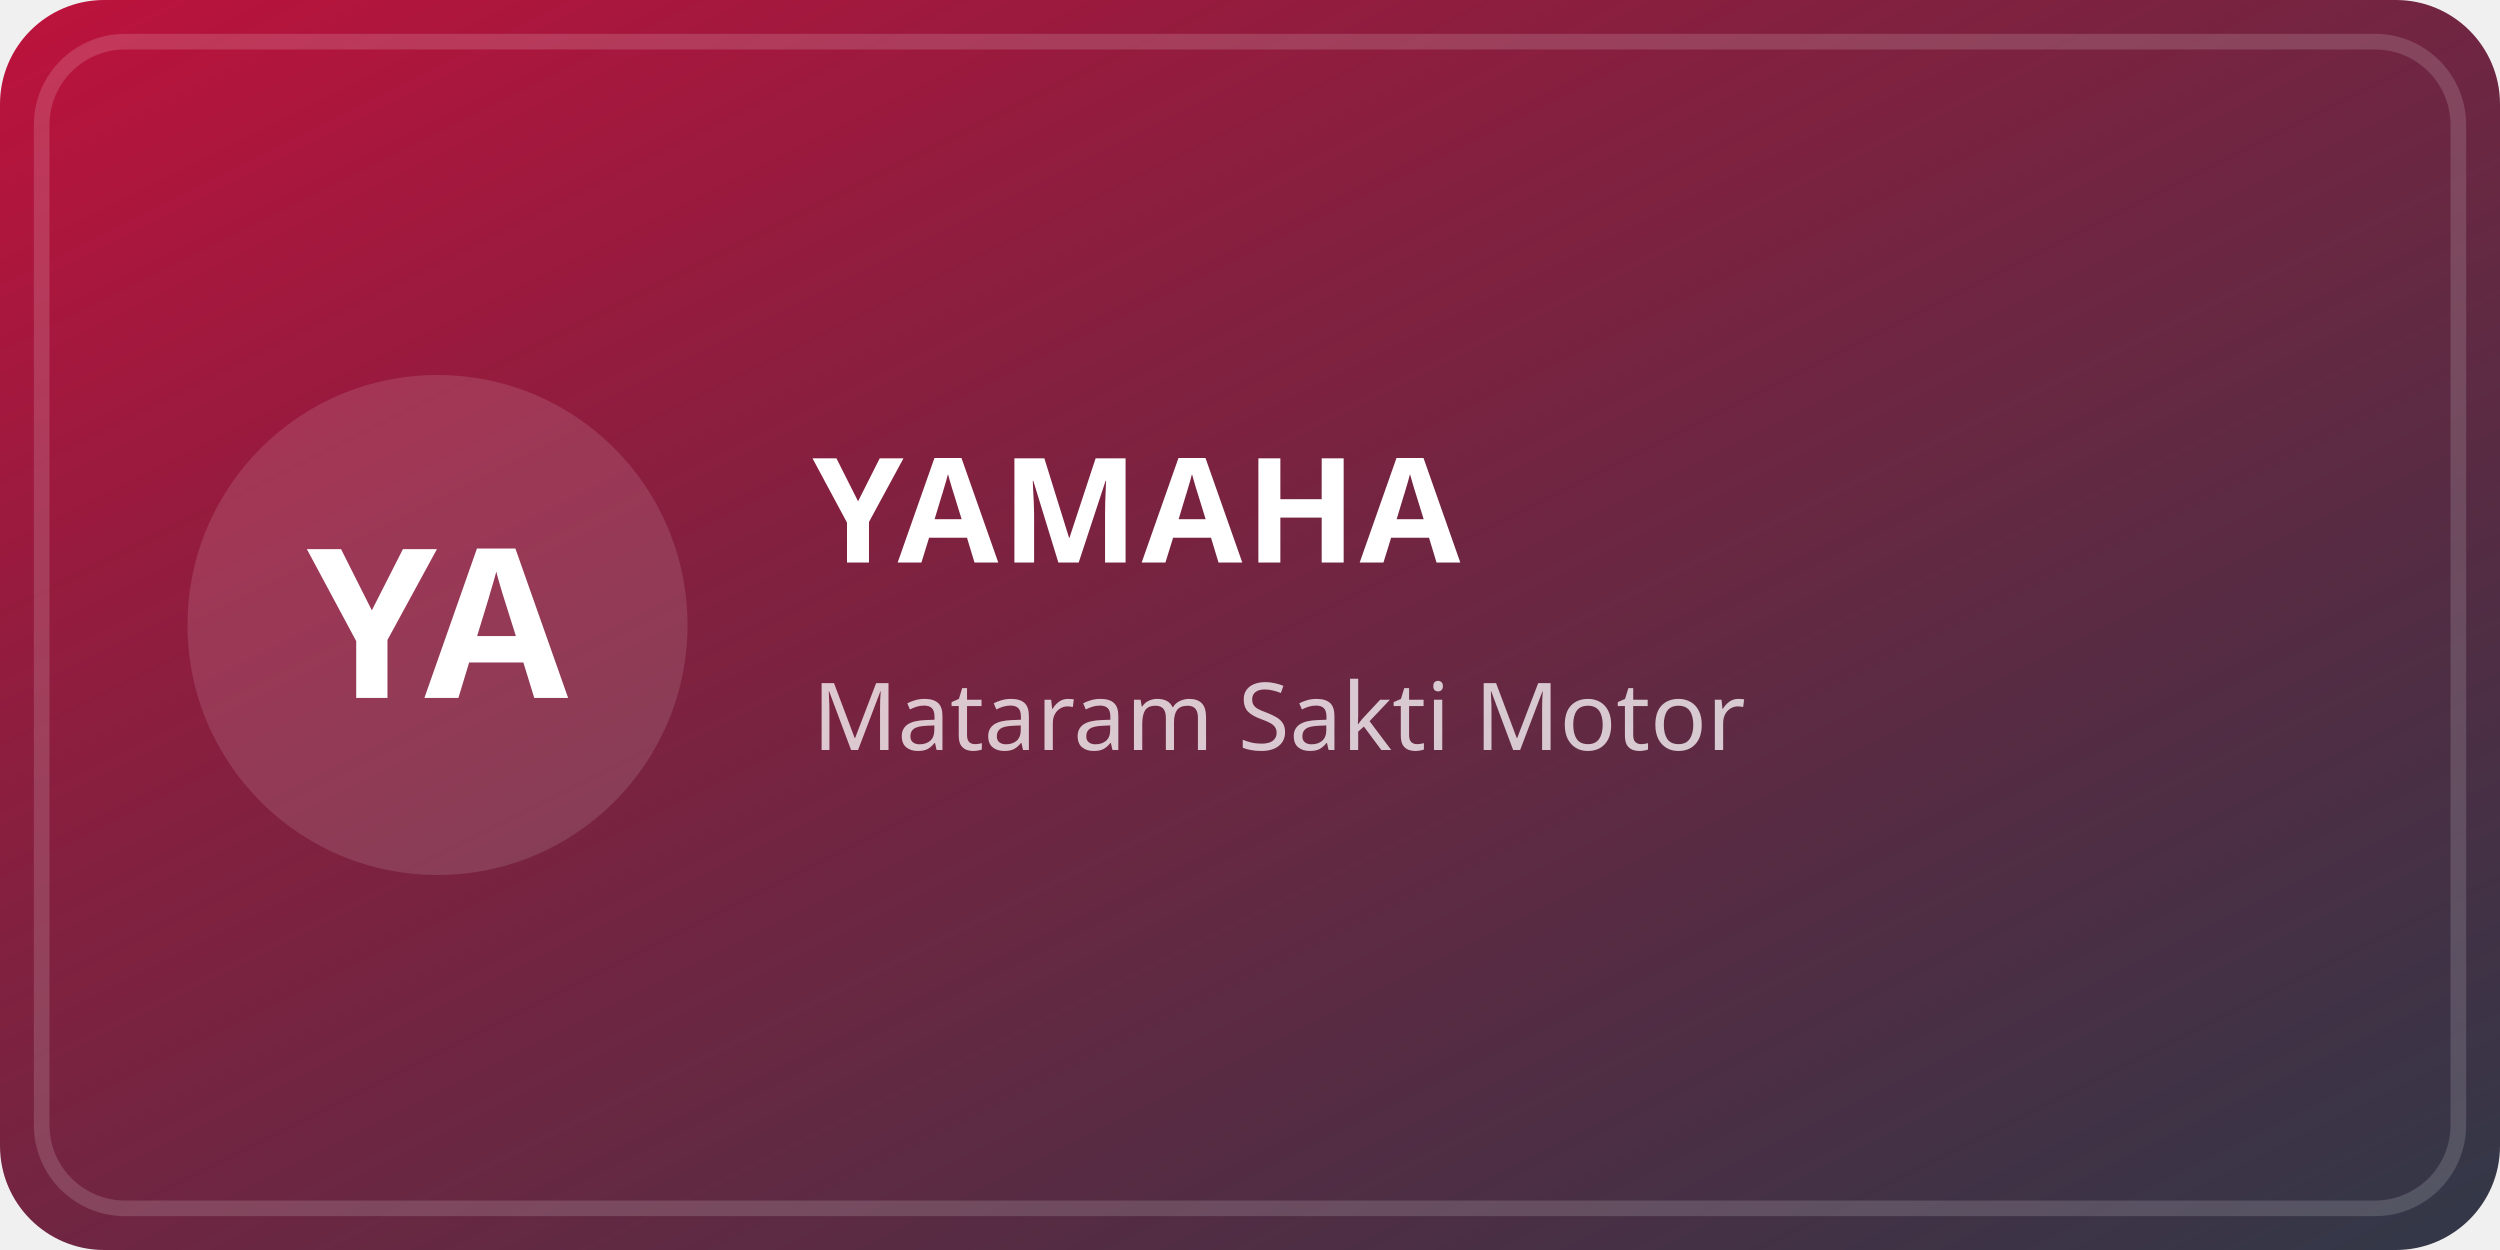
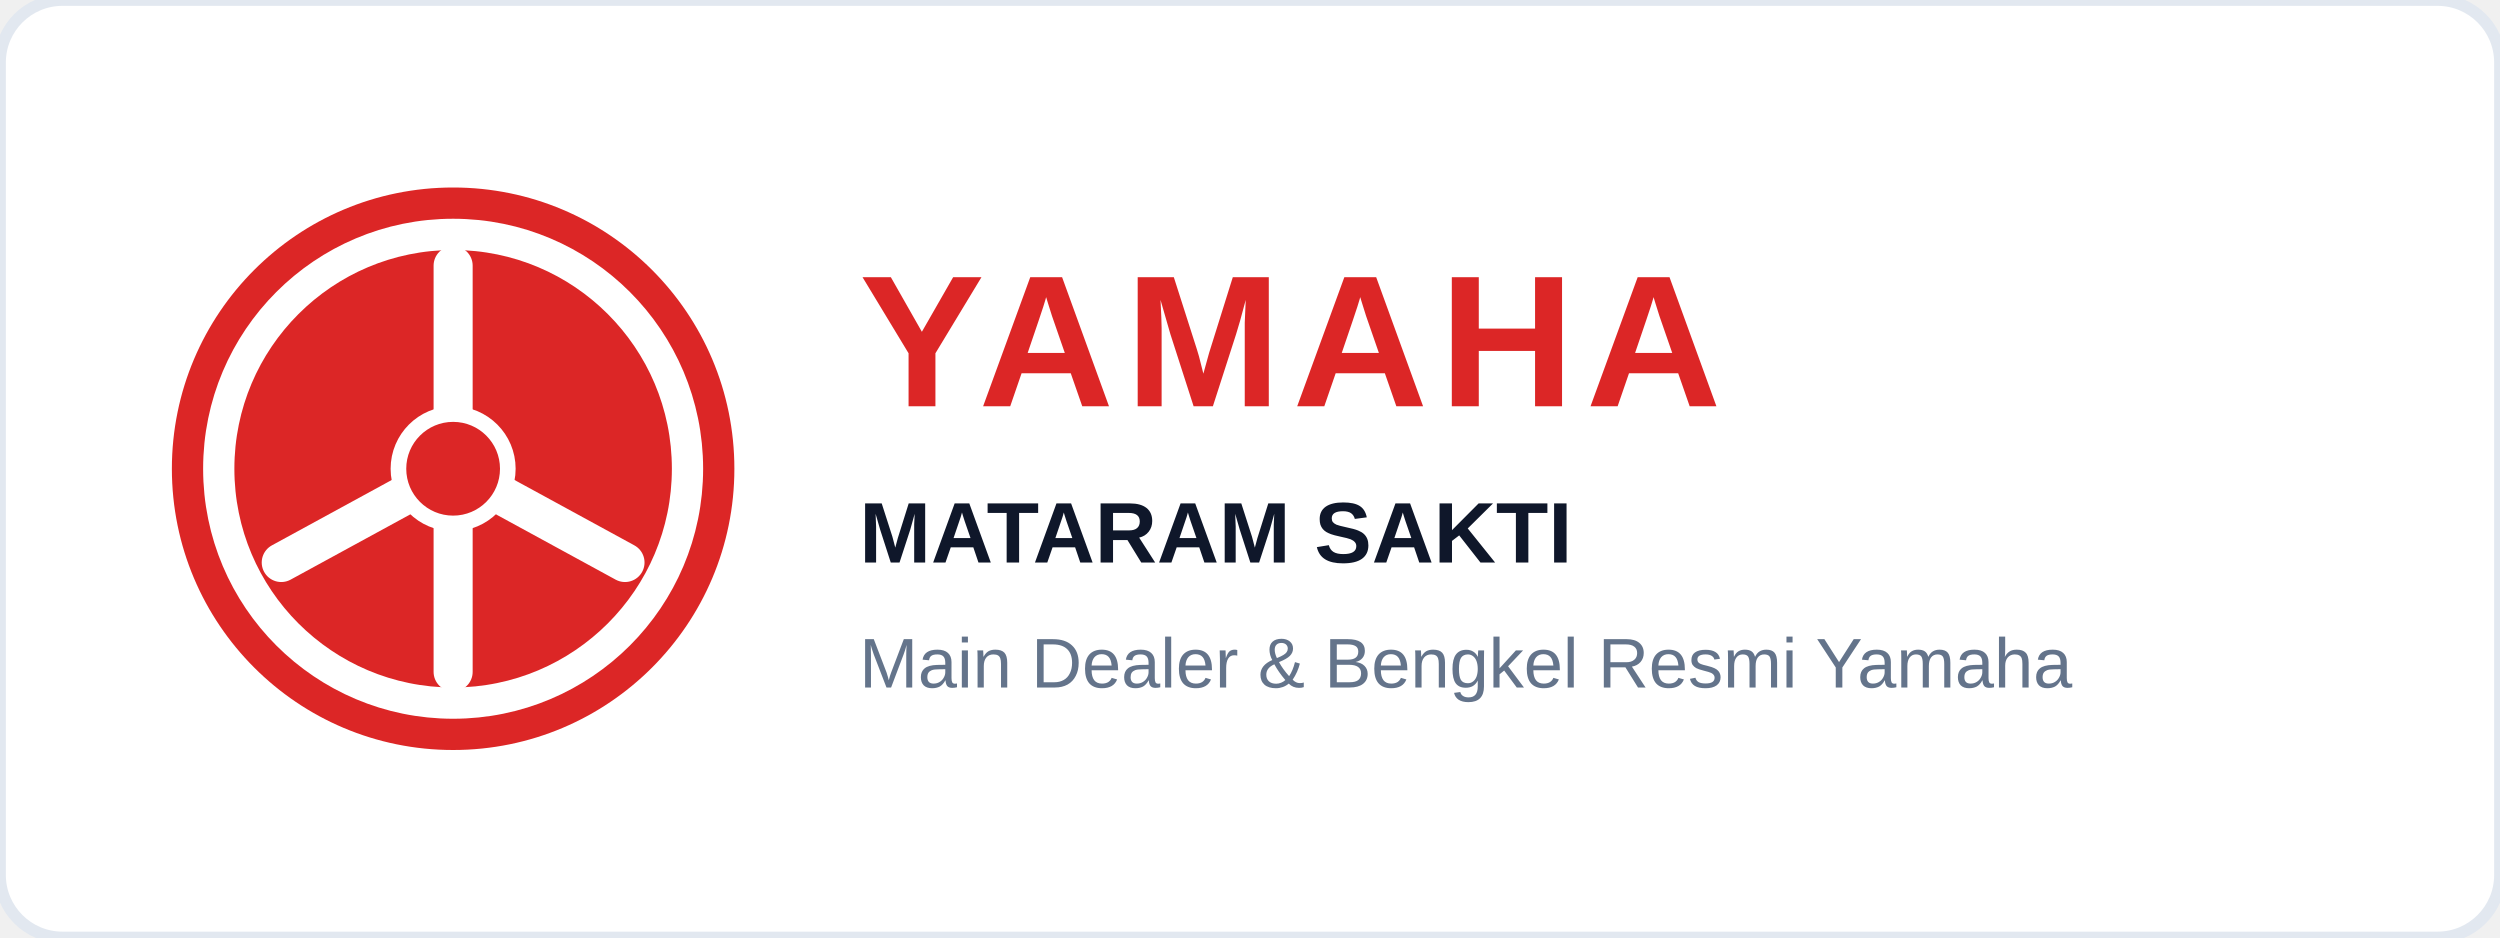
- <svg xmlns="http://www.w3.org/2000/svg" viewBox="0 0 240 120" width="240" height="120">
-   <defs>
-     <linearGradient id="grad-a0000001" x1="0%" y1="0%" x2="100%" y2="100%">
-       <stop offset="0%" stop-color="#BE123C" />
-       <stop offset="100%" stop-color="#0F172A" stop-opacity="0.85" />
-     </linearGradient>
-   </defs>
-   <rect width="240" height="120" rx="10" fill="url(#grad-a0000001)" />
-   <rect x="4" y="4" width="232" height="112" rx="8" fill="none" stroke="rgba(255,255,255,0.15)" stroke-width="1.5" />
-   <circle cx="42" cy="60" r="24" fill="rgba(255,255,255,0.12)" />
-   <text x="42" y="67" font-family="'Plus Jakarta Sans', sans-serif" font-size="20" font-weight="800" fill="#FFFFFF" text-anchor="middle">YA</text>
-   <text x="78" y="54" font-family="'Plus Jakarta Sans', sans-serif" font-size="14" font-weight="800" fill="#FFFFFF" letter-spacing="0.02em">YAMAHA</text>
-   <text x="78" y="72" font-family="'Plus Jakarta Sans', sans-serif" font-size="9" font-weight="500" fill="rgba(255,255,255,0.75)">Mataram Sakti Motor</text>
+ <svg xmlns="http://www.w3.org/2000/svg" viewBox="0 0 320 120" width="320" height="120">
+   <rect width="320" height="120" rx="8" fill="#FFFFFF" stroke="#E2E8F0" stroke-width="1.5" />
+   <g transform="translate(20, 22)">
+     <circle cx="38" cy="38" r="36" fill="#DC2626" />
+     <circle cx="38" cy="38" r="30" fill="none" stroke="#FFFFFF" stroke-width="4" />
+     <line x1="38" y1="12" x2="38" y2="64" stroke="#FFFFFF" stroke-width="5" stroke-linecap="round" />
+     <line x1="38" y1="38" x2="16" y2="50" stroke="#FFFFFF" stroke-width="5" stroke-linecap="round" />
+     <line x1="38" y1="38" x2="60" y2="50" stroke="#FFFFFF" stroke-width="5" stroke-linecap="round" />
+     <circle cx="38" cy="38" r="7" fill="#DC2626" stroke="#FFFFFF" stroke-width="2" />
+   </g>
+   <text x="110" y="52" font-family="'Plus Jakarta Sans', Arial, sans-serif" font-size="24" font-weight="900" fill="#DC2626" letter-spacing="0.06em">YAMAHA</text>
+   <text x="110" y="72" font-family="'Plus Jakarta Sans', Arial, sans-serif" font-size="11" font-weight="800" fill="#0F172A">MATARAM SAKTI</text>
+   <text x="110" y="88" font-family="'Plus Jakarta Sans', Arial, sans-serif" font-size="9" font-weight="500" fill="#64748B">Main Dealer &amp; Bengkel Resmi Yamaha</text>
</svg>
